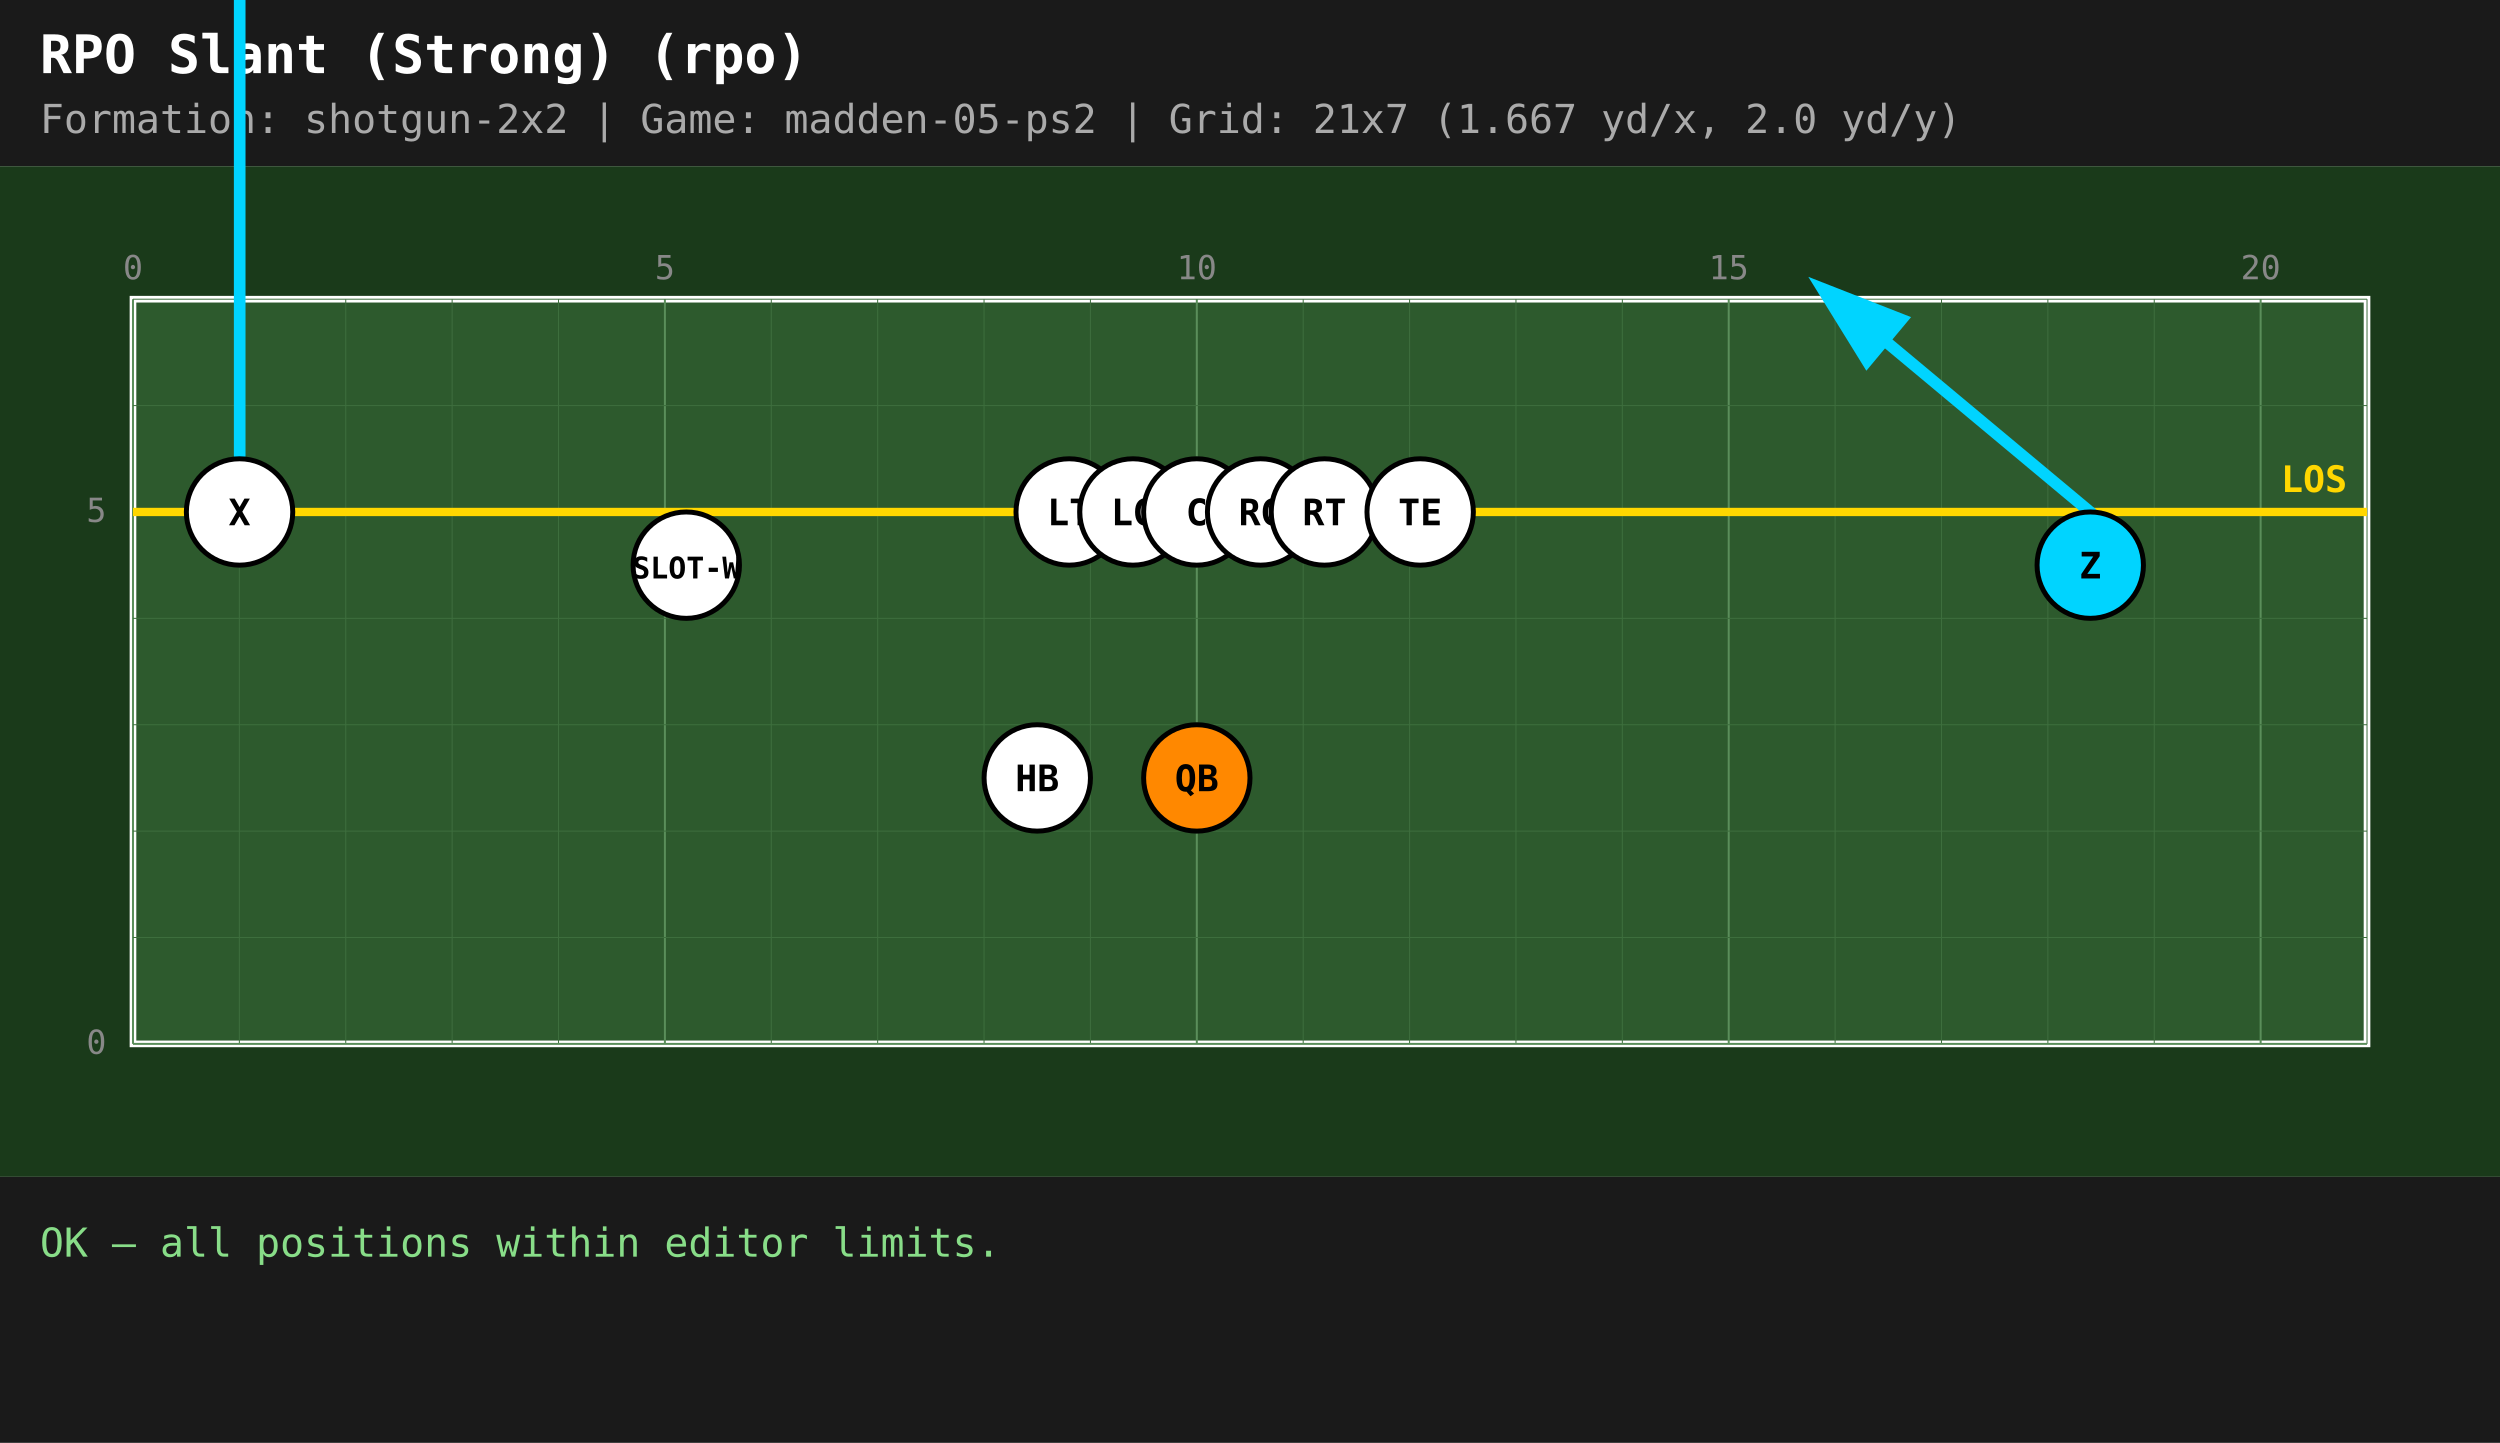
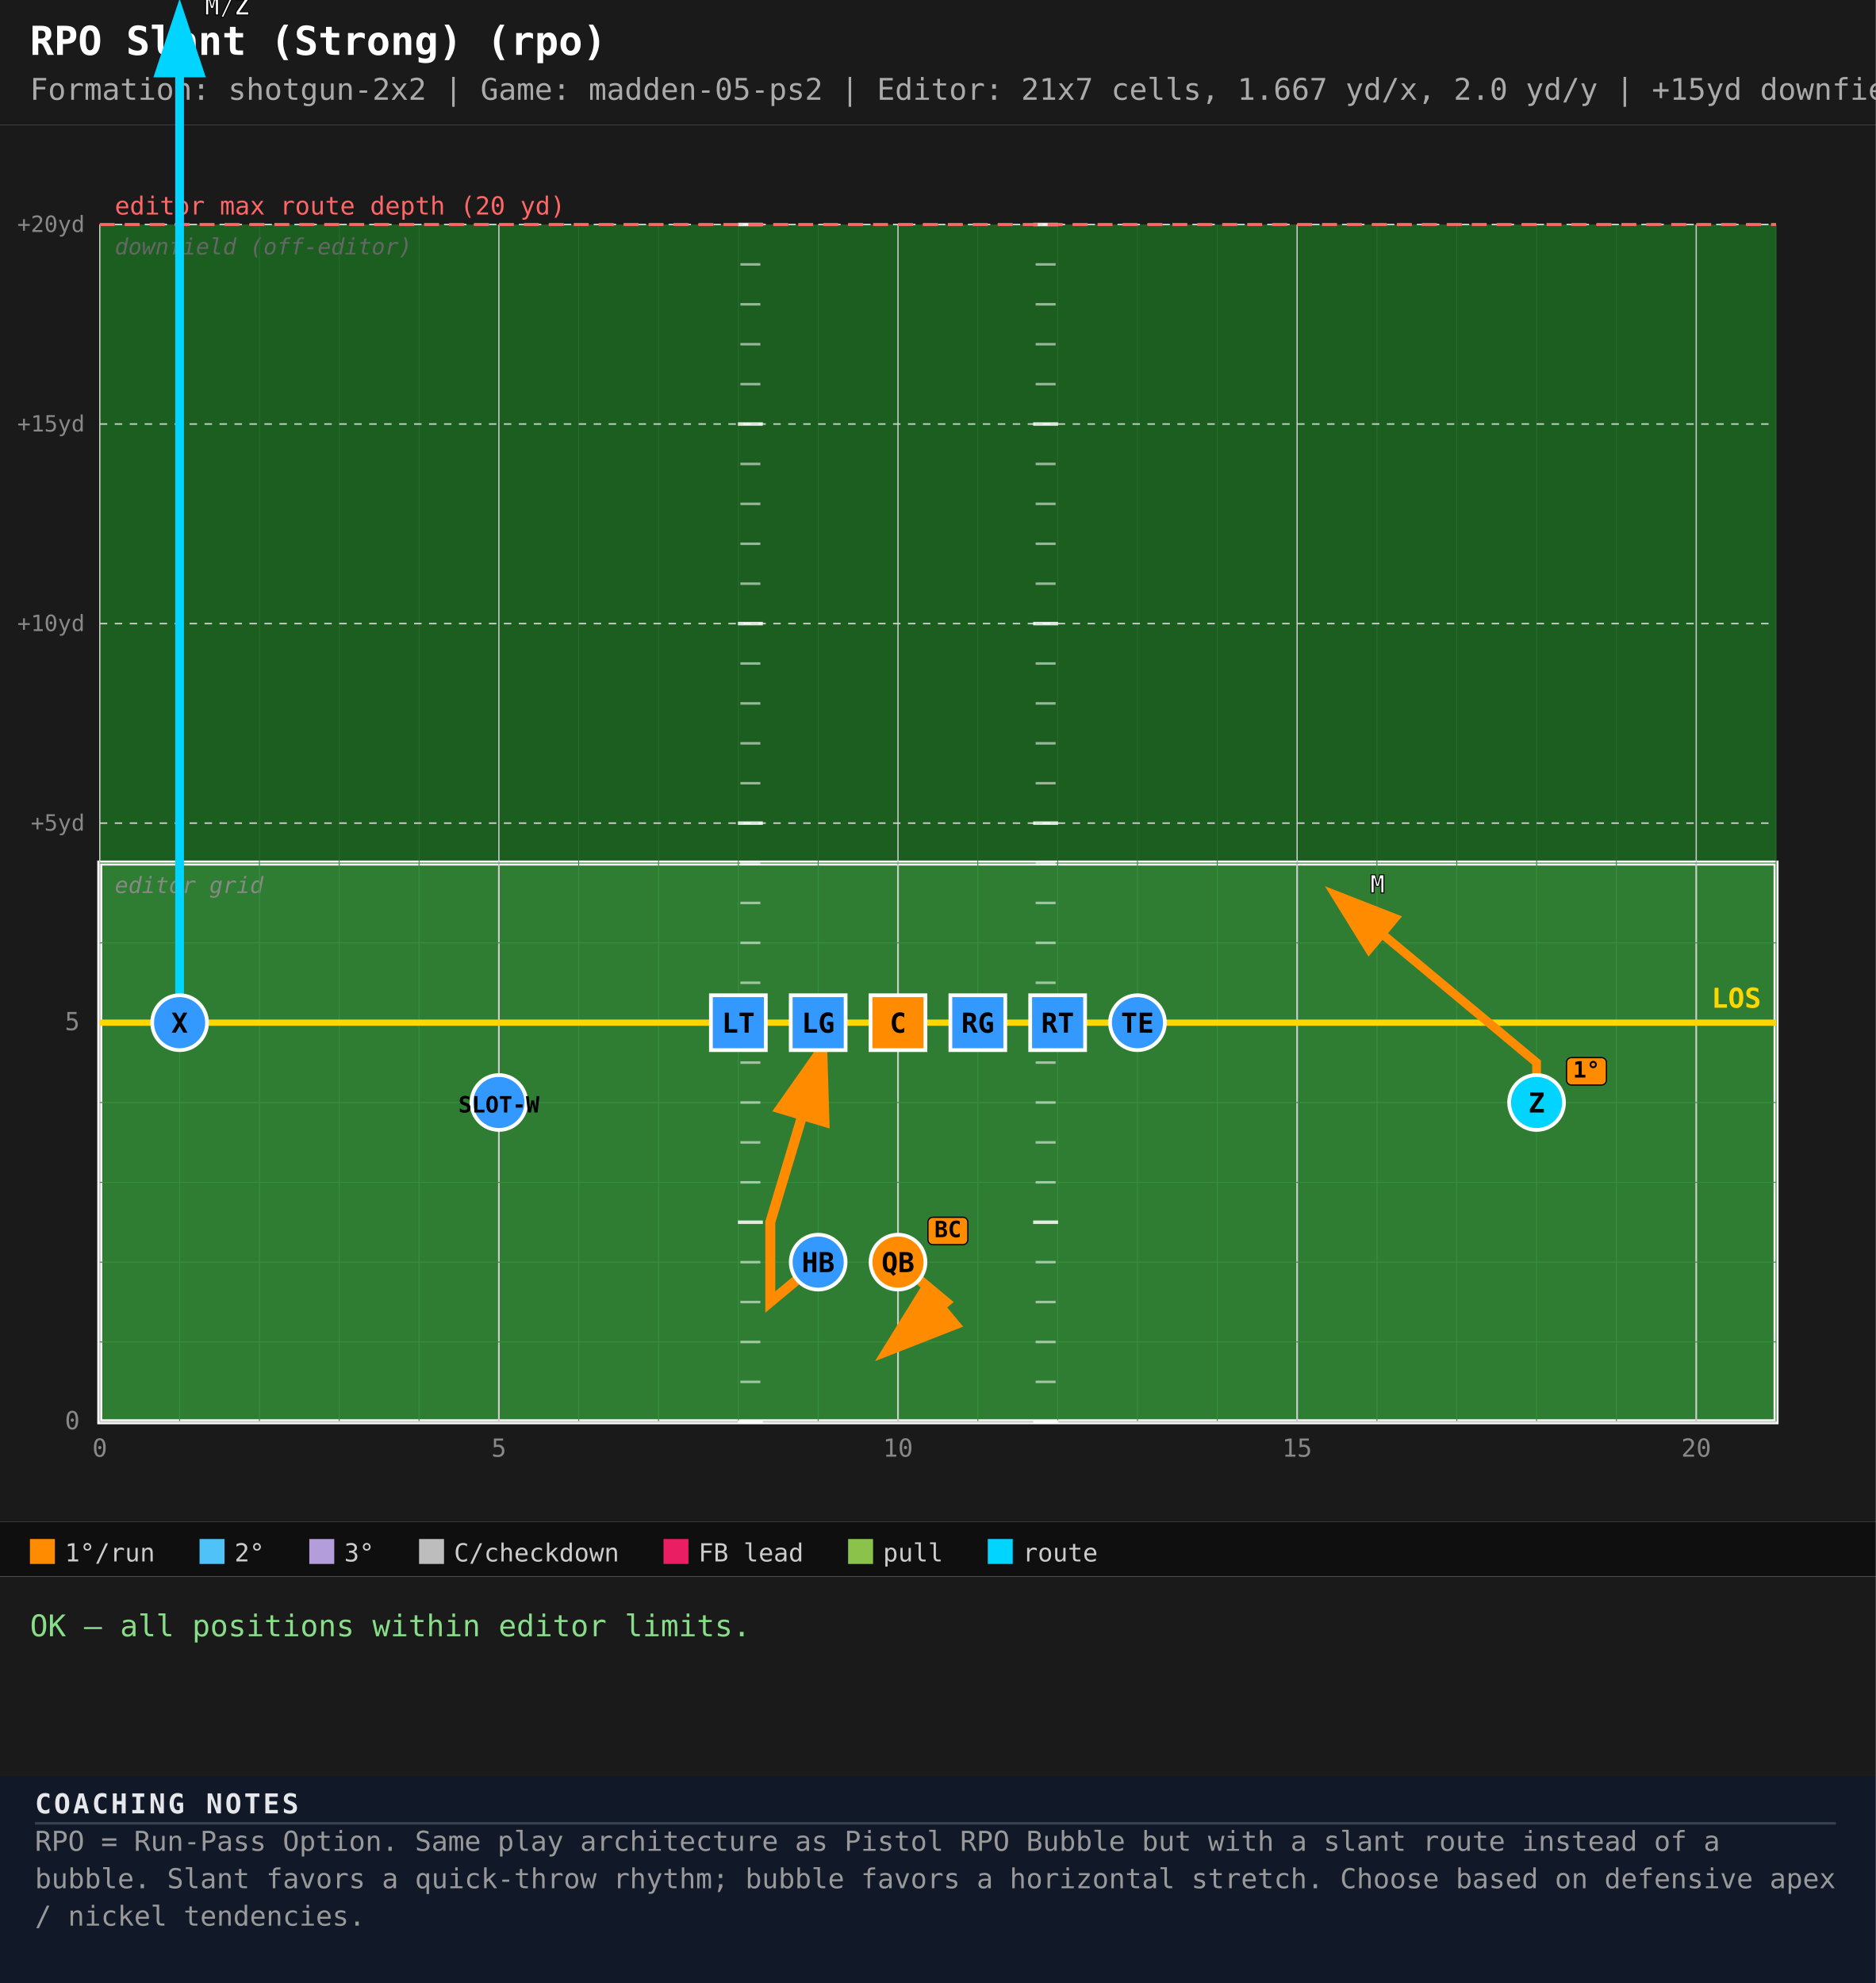
- <svg xmlns="http://www.w3.org/2000/svg" width="752" height="434" viewBox="0 0 752 434" font-family="monospace">
+ <svg xmlns="http://www.w3.org/2000/svg" width="752" height="795" viewBox="0 0 752 795" font-family="monospace">
  <defs>
    <marker id="arrow" markerWidth="10" markerHeight="10" refX="6" refY="3" orient="auto" markerUnits="strokeWidth">
      <path d="M0,0 L0,6 L9,3 z" fill="#00d4ff" />
    </marker>
+     <marker id="arrow-primary" markerWidth="10" markerHeight="10" refX="6" refY="3" orient="auto" markerUnits="strokeWidth">
+       <path d="M0,0 L0,6 L9,3 z" fill="#ff8c00" />
+     </marker>
+     <marker id="arrow-secondary" markerWidth="10" markerHeight="10" refX="6" refY="3" orient="auto" markerUnits="strokeWidth">
+       <path d="M0,0 L0,6 L9,3 z" fill="#4fc3f7" />
+     </marker>
+     <marker id="arrow-tertiary" markerWidth="10" markerHeight="10" refX="6" refY="3" orient="auto" markerUnits="strokeWidth">
+       <path d="M0,0 L0,6 L9,3 z" fill="#b39ddb" />
+     </marker>
+     <marker id="arrow-checkdown" markerWidth="10" markerHeight="10" refX="6" refY="3" orient="auto" markerUnits="strokeWidth">
+       <path d="M0,0 L0,6 L9,3 z" fill="#bdbdbd" />
+     </marker>
+     <marker id="arrow-fake" markerWidth="10" markerHeight="10" refX="6" refY="3" orient="auto" markerUnits="strokeWidth">
+       <path d="M0,0 L0,6 L9,3 z" fill="#888" />
+     </marker>
+     <marker id="arrow-fb" markerWidth="10" markerHeight="10" refX="6" refY="3" orient="auto" markerUnits="strokeWidth">
+       <path d="M0,0 L0,6 L9,3 z" fill="#e91e63" />
+     </marker>
+     <marker id="arrow-pull" markerWidth="10" markerHeight="10" refX="6" refY="3" orient="auto" markerUnits="strokeWidth">
+       <path d="M0,0 L0,6 L9,3 z" fill="#8bc34a" />
+     </marker>
+     <marker id="arrow-passblock" markerWidth="10" markerHeight="10" refX="6" refY="3" orient="auto" markerUnits="strokeWidth">
+       <path d="M0,0 L0,6 L9,3 z" fill="#90a4ae" />
+     </marker>
+     <marker id="arrow-rush" markerWidth="10" markerHeight="10" refX="6" refY="3" orient="auto" markerUnits="strokeWidth">
+       <path d="M0,0 L0,6 L9,3 z" fill="#ff5252" />
+     </marker>
+     <marker id="arrow-zone" markerWidth="10" markerHeight="10" refX="6" refY="3" orient="auto" markerUnits="strokeWidth">
+       <path d="M0,0 L0,6 L9,3 z" fill="#ff8a80" />
+     </marker>
+     <marker id="arrow-man" markerWidth="10" markerHeight="10" refX="6" refY="3" orient="auto" markerUnits="strokeWidth">
+       <path d="M0,0 L0,6 L9,3 z" fill="#f48fb1" />
+     </marker>
  </defs>
  <rect x="0" y="0" width="752" height="50" fill="#1a1a1a" />
  <text x="12" y="22" font-size="16" fill="white" font-weight="bold">RPO Slant (Strong) (rpo)</text>
-   <text x="12" y="40" font-size="12" fill="#aaa">Formation: shotgun-2x2 | Game: madden-05-ps2 | Grid: 21x7 (1.667 yd/x, 2.0 yd/y)</text>
+   <text x="12" y="40" font-size="12" fill="#aaa">Formation: shotgun-2x2 | Game: madden-05-ps2 | Editor: 21x7 cells, 1.667 yd/x, 2.0 yd/y | +15yd downfield (short) | show: both</text>
  <g transform="translate(0,50)">
-     <rect x="0" y="0" width="752" height="304" fill="#1a3a1a" />
-     <rect x="40" y="40" width="672" height="224" fill="#2d5a2d" stroke="white" stroke-width="2" />
-     <line x1="40" y1="40" x2="40" y2="264" stroke="#5a8e5a" stroke-width="0.6" />
-     <line x1="72" y1="40" x2="72" y2="264" stroke="#3d6e3d" stroke-width="0.3" />
-     <line x1="104" y1="40" x2="104" y2="264" stroke="#3d6e3d" stroke-width="0.3" />
-     <line x1="136" y1="40" x2="136" y2="264" stroke="#3d6e3d" stroke-width="0.3" />
-     <line x1="168" y1="40" x2="168" y2="264" stroke="#3d6e3d" stroke-width="0.3" />
-     <line x1="200" y1="40" x2="200" y2="264" stroke="#5a8e5a" stroke-width="0.6" />
-     <line x1="232" y1="40" x2="232" y2="264" stroke="#3d6e3d" stroke-width="0.3" />
-     <line x1="264" y1="40" x2="264" y2="264" stroke="#3d6e3d" stroke-width="0.3" />
-     <line x1="296" y1="40" x2="296" y2="264" stroke="#3d6e3d" stroke-width="0.3" />
-     <line x1="328" y1="40" x2="328" y2="264" stroke="#3d6e3d" stroke-width="0.3" />
-     <line x1="360" y1="40" x2="360" y2="264" stroke="#5a8e5a" stroke-width="0.6" />
-     <line x1="392" y1="40" x2="392" y2="264" stroke="#3d6e3d" stroke-width="0.3" />
-     <line x1="424" y1="40" x2="424" y2="264" stroke="#3d6e3d" stroke-width="0.3" />
-     <line x1="456" y1="40" x2="456" y2="264" stroke="#3d6e3d" stroke-width="0.3" />
-     <line x1="488" y1="40" x2="488" y2="264" stroke="#3d6e3d" stroke-width="0.3" />
-     <line x1="520" y1="40" x2="520" y2="264" stroke="#5a8e5a" stroke-width="0.6" />
-     <line x1="552" y1="40" x2="552" y2="264" stroke="#3d6e3d" stroke-width="0.3" />
-     <line x1="584" y1="40" x2="584" y2="264" stroke="#3d6e3d" stroke-width="0.3" />
-     <line x1="616" y1="40" x2="616" y2="264" stroke="#3d6e3d" stroke-width="0.3" />
-     <line x1="648" y1="40" x2="648" y2="264" stroke="#3d6e3d" stroke-width="0.3" />
-     <line x1="680" y1="40" x2="680" y2="264" stroke="#5a8e5a" stroke-width="0.6" />
-     <line x1="712" y1="40" x2="712" y2="264" stroke="#3d6e3d" stroke-width="0.3" />
-     <line x1="40" y1="264" x2="712" y2="264" stroke="#5a8e5a" stroke-width="0.6" />
-     <line x1="40" y1="232" x2="712" y2="232" stroke="#3d6e3d" stroke-width="0.3" />
-     <line x1="40" y1="200" x2="712" y2="200" stroke="#3d6e3d" stroke-width="0.3" />
-     <line x1="40" y1="168" x2="712" y2="168" stroke="#3d6e3d" stroke-width="0.3" />
-     <line x1="40" y1="136" x2="712" y2="136" stroke="#3d6e3d" stroke-width="0.3" />
-     <line x1="40" y1="104" x2="712" y2="104" stroke="#5a8e5a" stroke-width="0.6" />
-     <line x1="40" y1="72" x2="712" y2="72" stroke="#3d6e3d" stroke-width="0.3" />
-     <line x1="40" y1="40" x2="712" y2="40" stroke="#3d6e3d" stroke-width="0.3" />
-     <text x="40" y="34" text-anchor="middle" font-size="10" fill="#888">0</text>
-     <text x="200" y="34" text-anchor="middle" font-size="10" fill="#888">5</text>
-     <text x="360" y="34" text-anchor="middle" font-size="10" fill="#888">10</text>
-     <text x="520" y="34" text-anchor="middle" font-size="10" fill="#888">15</text>
-     <text x="680" y="34" text-anchor="middle" font-size="10" fill="#888">20</text>
-     <text x="32" y="267" text-anchor="end" font-size="10" fill="#888">0</text>
-     <text x="32" y="107" text-anchor="end" font-size="10" fill="#888">5</text>
-     <line x1="40" y1="104" x2="712" y2="104" stroke="#ffd700" stroke-width="2.5" />
-     <text x="706" y="98" text-anchor="end" font-size="11" fill="#ffd700" font-weight="bold">LOS</text>
-     <polyline points="72.1,104.0 72.1,-296.0" fill="none" stroke="#00d4ff" stroke-width="3.5" marker-end="url(#arrow)" />
-     <polyline points="628.7,120.0 628.7,104.0 552.0,40.0" fill="none" stroke="#00d4ff" stroke-width="3.5" marker-end="url(#arrow)" />
-     <circle cx="321.608" cy="104.0" r="16" fill="white" stroke="black" stroke-width="1.5" />
-     <text x="321.608" y="108.0" text-anchor="middle" font-size="11" fill="black" font-weight="bold">LT</text>
-     <circle cx="340.804" cy="104.0" r="16" fill="white" stroke="black" stroke-width="1.5" />
-     <text x="340.804" y="108.0" text-anchor="middle" font-size="11" fill="black" font-weight="bold">LG</text>
-     <circle cx="360.0" cy="104.0" r="16" fill="white" stroke="black" stroke-width="1.5" />
-     <text x="360.0" y="108.0" text-anchor="middle" font-size="11" fill="black" font-weight="bold">C</text>
-     <circle cx="379.196" cy="104.0" r="16" fill="white" stroke="black" stroke-width="1.5" />
-     <text x="379.196" y="108.0" text-anchor="middle" font-size="11" fill="black" font-weight="bold">RG</text>
-     <circle cx="398.392" cy="104.0" r="16" fill="white" stroke="black" stroke-width="1.5" />
-     <text x="398.392" y="108.0" text-anchor="middle" font-size="11" fill="black" font-weight="bold">RT</text>
-     <circle cx="427.187" cy="104.0" r="16" fill="white" stroke="black" stroke-width="1.5" />
-     <text x="427.187" y="108.0" text-anchor="middle" font-size="11" fill="black" font-weight="bold">TE</text>
-     <circle cx="72.058" cy="104.0" r="16" fill="white" stroke="black" stroke-width="1.5" />
-     <text x="72.058" y="108.0" text-anchor="middle" font-size="11" fill="black" font-weight="bold">X</text>
-     <circle cx="206.431" cy="120.0" r="16" fill="white" stroke="black" stroke-width="1.5" />
-     <text x="206.431" y="124.0" text-anchor="middle" font-size="9" fill="black" font-weight="bold">SLOT-W</text>
-     <circle cx="628.746" cy="120.0" r="16" fill="#00d4ff" stroke="black" stroke-width="1.5" />
-     <text x="628.746" y="124.0" text-anchor="middle" font-size="11" fill="black" font-weight="bold">Z</text>
-     <circle cx="360.0" cy="184.0" r="16" fill="#ff8800" stroke="black" stroke-width="1.5" />
-     <text x="360.0" y="188.0" text-anchor="middle" font-size="11" fill="black" font-weight="bold">QB</text>
-     <circle cx="312.01" cy="184.0" r="16" fill="white" stroke="black" stroke-width="1.5" />
-     <text x="312.01" y="188.0" text-anchor="middle" font-size="11" fill="black" font-weight="bold">HB</text>
+     <rect x="0" y="0" width="752" height="560" fill="#1a1a1a" />
+     <rect x="40" y="40" width="672" height="256" fill="#1b5e20" />
+     <text x="46" y="52" font-size="9" fill="#666" font-style="italic">downfield (off-editor)</text>
+     <rect x="40" y="296" width="672" height="224" fill="#2e7d32" stroke="#ffffff" stroke-width="2" />
+     <text x="46" y="308" font-size="9" fill="#888" font-style="italic">editor grid</text>
+     <line x1="40" y1="40" x2="40" y2="296" stroke="#cccccc" stroke-width="0.5" />
+     <line x1="40" y1="296" x2="40" y2="520" stroke="#cccccc" stroke-width="0.7" />
+     <line x1="72" y1="40" x2="72" y2="296" stroke="#2e6b34" stroke-width="0.3" />
+     <line x1="72" y1="296" x2="72" y2="520" stroke="#388e3c" stroke-width="0.4" />
+     <line x1="104" y1="40" x2="104" y2="296" stroke="#2e6b34" stroke-width="0.3" />
+     <line x1="104" y1="296" x2="104" y2="520" stroke="#388e3c" stroke-width="0.4" />
+     <line x1="136" y1="40" x2="136" y2="296" stroke="#2e6b34" stroke-width="0.3" />
+     <line x1="136" y1="296" x2="136" y2="520" stroke="#388e3c" stroke-width="0.4" />
+     <line x1="168" y1="40" x2="168" y2="296" stroke="#2e6b34" stroke-width="0.3" />
+     <line x1="168" y1="296" x2="168" y2="520" stroke="#388e3c" stroke-width="0.4" />
+     <line x1="200" y1="40" x2="200" y2="296" stroke="#cccccc" stroke-width="0.5" />
+     <line x1="200" y1="296" x2="200" y2="520" stroke="#cccccc" stroke-width="0.7" />
+     <line x1="232" y1="40" x2="232" y2="296" stroke="#2e6b34" stroke-width="0.3" />
+     <line x1="232" y1="296" x2="232" y2="520" stroke="#388e3c" stroke-width="0.4" />
+     <line x1="264" y1="40" x2="264" y2="296" stroke="#2e6b34" stroke-width="0.3" />
+     <line x1="264" y1="296" x2="264" y2="520" stroke="#388e3c" stroke-width="0.4" />
+     <line x1="296" y1="40" x2="296" y2="296" stroke="#2e6b34" stroke-width="0.3" />
+     <line x1="296" y1="296" x2="296" y2="520" stroke="#388e3c" stroke-width="0.4" />
+     <line x1="328" y1="40" x2="328" y2="296" stroke="#2e6b34" stroke-width="0.3" />
+     <line x1="328" y1="296" x2="328" y2="520" stroke="#388e3c" stroke-width="0.4" />
+     <line x1="360" y1="40" x2="360" y2="296" stroke="#cccccc" stroke-width="0.5" />
+     <line x1="360" y1="296" x2="360" y2="520" stroke="#cccccc" stroke-width="0.7" />
+     <line x1="392" y1="40" x2="392" y2="296" stroke="#2e6b34" stroke-width="0.3" />
+     <line x1="392" y1="296" x2="392" y2="520" stroke="#388e3c" stroke-width="0.4" />
+     <line x1="424" y1="40" x2="424" y2="296" stroke="#2e6b34" stroke-width="0.3" />
+     <line x1="424" y1="296" x2="424" y2="520" stroke="#388e3c" stroke-width="0.4" />
+     <line x1="456" y1="40" x2="456" y2="296" stroke="#2e6b34" stroke-width="0.3" />
+     <line x1="456" y1="296" x2="456" y2="520" stroke="#388e3c" stroke-width="0.4" />
+     <line x1="488" y1="40" x2="488" y2="296" stroke="#2e6b34" stroke-width="0.3" />
+     <line x1="488" y1="296" x2="488" y2="520" stroke="#388e3c" stroke-width="0.4" />
+     <line x1="520" y1="40" x2="520" y2="296" stroke="#cccccc" stroke-width="0.5" />
+     <line x1="520" y1="296" x2="520" y2="520" stroke="#cccccc" stroke-width="0.7" />
+     <line x1="552" y1="40" x2="552" y2="296" stroke="#2e6b34" stroke-width="0.3" />
+     <line x1="552" y1="296" x2="552" y2="520" stroke="#388e3c" stroke-width="0.4" />
+     <line x1="584" y1="40" x2="584" y2="296" stroke="#2e6b34" stroke-width="0.3" />
+     <line x1="584" y1="296" x2="584" y2="520" stroke="#388e3c" stroke-width="0.4" />
+     <line x1="616" y1="40" x2="616" y2="296" stroke="#2e6b34" stroke-width="0.3" />
+     <line x1="616" y1="296" x2="616" y2="520" stroke="#388e3c" stroke-width="0.4" />
+     <line x1="648" y1="40" x2="648" y2="296" stroke="#2e6b34" stroke-width="0.3" />
+     <line x1="648" y1="296" x2="648" y2="520" stroke="#388e3c" stroke-width="0.4" />
+     <line x1="680" y1="40" x2="680" y2="296" stroke="#cccccc" stroke-width="0.5" />
+     <line x1="680" y1="296" x2="680" y2="520" stroke="#cccccc" stroke-width="0.7" />
+     <line x1="712" y1="40" x2="712" y2="296" stroke="#2e6b34" stroke-width="0.3" />
+     <line x1="712" y1="296" x2="712" y2="520" stroke="#388e3c" stroke-width="0.4" />
+     <line x1="40" y1="280.0" x2="712" y2="280.0" stroke="#cfcfcf" stroke-width="0.6" stroke-dasharray="3,3" />
+     <text x="34" y="283.0" text-anchor="end" font-size="9" fill="#888">+5yd</text>
+     <line x1="40" y1="200.0" x2="712" y2="200.0" stroke="#cfcfcf" stroke-width="0.6" stroke-dasharray="3,3" />
+     <text x="34" y="203.0" text-anchor="end" font-size="9" fill="#888">+10yd</text>
+     <line x1="40" y1="120.0" x2="712" y2="120.0" stroke="#cfcfcf" stroke-width="0.6" stroke-dasharray="3,3" />
+     <text x="34" y="123.0" text-anchor="end" font-size="9" fill="#888">+15yd</text>
+     <line x1="40" y1="40.0" x2="712" y2="40.0" stroke="#cfcfcf" stroke-width="0.6" stroke-dasharray="3,3" />
+     <text x="34" y="43.0" text-anchor="end" font-size="9" fill="#888">+20yd</text>
+     <line x1="40" y1="520" x2="712" y2="520" stroke="#cccccc" stroke-width="0.7" />
+     <line x1="40" y1="488" x2="712" y2="488" stroke="#388e3c" stroke-width="0.4" />
+     <line x1="40" y1="456" x2="712" y2="456" stroke="#388e3c" stroke-width="0.4" />
+     <line x1="40" y1="424" x2="712" y2="424" stroke="#388e3c" stroke-width="0.4" />
+     <line x1="40" y1="392" x2="712" y2="392" stroke="#388e3c" stroke-width="0.4" />
+     <line x1="40" y1="360" x2="712" y2="360" stroke="#cccccc" stroke-width="0.7" />
+     <line x1="40" y1="328" x2="712" y2="328" stroke="#388e3c" stroke-width="0.4" />
+     <line x1="40" y1="296" x2="712" y2="296" stroke="#388e3c" stroke-width="0.4" />
+     <text x="40" y="534" text-anchor="middle" font-size="10" fill="#888">0</text>
+     <text x="200" y="534" text-anchor="middle" font-size="10" fill="#888">5</text>
+     <text x="360" y="534" text-anchor="middle" font-size="10" fill="#888">10</text>
+     <text x="520" y="534" text-anchor="middle" font-size="10" fill="#888">15</text>
+     <text x="680" y="534" text-anchor="middle" font-size="10" fill="#888">20</text>
+     <text x="32" y="523" text-anchor="end" font-size="10" fill="#888">0</text>
+     <text x="32" y="363" text-anchor="end" font-size="10" fill="#888">5</text>
+     <line x1="295.818" y1="520.0" x2="305.818" y2="520.0" stroke="#ffffff" stroke-width="1.4" stroke-opacity="0.85" />
+     <line x1="296.818" y1="504.0" x2="304.818" y2="504.0" stroke="#ffffff" stroke-width="1.0" stroke-opacity="0.55" />
+     <line x1="296.818" y1="488.0" x2="304.818" y2="488.0" stroke="#ffffff" stroke-width="1.0" stroke-opacity="0.55" />
+     <line x1="296.818" y1="472.0" x2="304.818" y2="472.0" stroke="#ffffff" stroke-width="1.0" stroke-opacity="0.55" />
+     <line x1="296.818" y1="456.0" x2="304.818" y2="456.0" stroke="#ffffff" stroke-width="1.0" stroke-opacity="0.55" />
+     <line x1="295.818" y1="440.0" x2="305.818" y2="440.0" stroke="#ffffff" stroke-width="1.4" stroke-opacity="0.85" />
+     <line x1="296.818" y1="424.0" x2="304.818" y2="424.0" stroke="#ffffff" stroke-width="1.0" stroke-opacity="0.55" />
+     <line x1="296.818" y1="408.0" x2="304.818" y2="408.0" stroke="#ffffff" stroke-width="1.0" stroke-opacity="0.55" />
+     <line x1="296.818" y1="392.0" x2="304.818" y2="392.0" stroke="#ffffff" stroke-width="1.0" stroke-opacity="0.55" />
+     <line x1="296.818" y1="376.0" x2="304.818" y2="376.0" stroke="#ffffff" stroke-width="1.0" stroke-opacity="0.55" />
+     <line x1="295.818" y1="360.0" x2="305.818" y2="360.0" stroke="#ffffff" stroke-width="1.4" stroke-opacity="0.85" />
+     <line x1="296.818" y1="344.0" x2="304.818" y2="344.0" stroke="#ffffff" stroke-width="1.0" stroke-opacity="0.55" />
+     <line x1="296.818" y1="328.0" x2="304.818" y2="328.0" stroke="#ffffff" stroke-width="1.0" stroke-opacity="0.55" />
+     <line x1="296.818" y1="312.0" x2="304.818" y2="312.0" stroke="#ffffff" stroke-width="1.0" stroke-opacity="0.55" />
+     <line x1="296.818" y1="296.0" x2="304.818" y2="296.0" stroke="#ffffff" stroke-width="1.0" stroke-opacity="0.55" />
+     <line x1="295.818" y1="280.0" x2="305.818" y2="280.0" stroke="#ffffff" stroke-width="1.4" stroke-opacity="0.85" />
+     <line x1="296.818" y1="264.0" x2="304.818" y2="264.0" stroke="#ffffff" stroke-width="1.0" stroke-opacity="0.55" />
+     <line x1="296.818" y1="248.0" x2="304.818" y2="248.0" stroke="#ffffff" stroke-width="1.0" stroke-opacity="0.55" />
+     <line x1="296.818" y1="232.0" x2="304.818" y2="232.0" stroke="#ffffff" stroke-width="1.0" stroke-opacity="0.55" />
+     <line x1="296.818" y1="216.0" x2="304.818" y2="216.0" stroke="#ffffff" stroke-width="1.0" stroke-opacity="0.55" />
+     <line x1="295.818" y1="200.0" x2="305.818" y2="200.0" stroke="#ffffff" stroke-width="1.4" stroke-opacity="0.85" />
+     <line x1="296.818" y1="184.0" x2="304.818" y2="184.0" stroke="#ffffff" stroke-width="1.0" stroke-opacity="0.55" />
+     <line x1="296.818" y1="168.0" x2="304.818" y2="168.0" stroke="#ffffff" stroke-width="1.0" stroke-opacity="0.55" />
+     <line x1="296.818" y1="152.0" x2="304.818" y2="152.0" stroke="#ffffff" stroke-width="1.0" stroke-opacity="0.55" />
+     <line x1="296.818" y1="136.0" x2="304.818" y2="136.0" stroke="#ffffff" stroke-width="1.0" stroke-opacity="0.55" />
+     <line x1="295.818" y1="120.0" x2="305.818" y2="120.0" stroke="#ffffff" stroke-width="1.4" stroke-opacity="0.85" />
+     <line x1="296.818" y1="104.0" x2="304.818" y2="104.0" stroke="#ffffff" stroke-width="1.0" stroke-opacity="0.55" />
+     <line x1="296.818" y1="88.0" x2="304.818" y2="88.0" stroke="#ffffff" stroke-width="1.0" stroke-opacity="0.55" />
+     <line x1="296.818" y1="72.0" x2="304.818" y2="72.0" stroke="#ffffff" stroke-width="1.0" stroke-opacity="0.55" />
+     <line x1="296.818" y1="56.0" x2="304.818" y2="56.0" stroke="#ffffff" stroke-width="1.0" stroke-opacity="0.55" />
+     <line x1="295.818" y1="40.0" x2="305.818" y2="40.0" stroke="#ffffff" stroke-width="1.4" stroke-opacity="0.85" />
+     <line x1="414.182" y1="520.0" x2="424.182" y2="520.0" stroke="#ffffff" stroke-width="1.4" stroke-opacity="0.85" />
+     <line x1="415.182" y1="504.0" x2="423.182" y2="504.0" stroke="#ffffff" stroke-width="1.0" stroke-opacity="0.55" />
+     <line x1="415.182" y1="488.0" x2="423.182" y2="488.0" stroke="#ffffff" stroke-width="1.0" stroke-opacity="0.55" />
+     <line x1="415.182" y1="472.0" x2="423.182" y2="472.0" stroke="#ffffff" stroke-width="1.0" stroke-opacity="0.55" />
+     <line x1="415.182" y1="456.0" x2="423.182" y2="456.0" stroke="#ffffff" stroke-width="1.0" stroke-opacity="0.55" />
+     <line x1="414.182" y1="440.0" x2="424.182" y2="440.0" stroke="#ffffff" stroke-width="1.4" stroke-opacity="0.85" />
+     <line x1="415.182" y1="424.0" x2="423.182" y2="424.0" stroke="#ffffff" stroke-width="1.0" stroke-opacity="0.55" />
+     <line x1="415.182" y1="408.0" x2="423.182" y2="408.0" stroke="#ffffff" stroke-width="1.0" stroke-opacity="0.55" />
+     <line x1="415.182" y1="392.0" x2="423.182" y2="392.0" stroke="#ffffff" stroke-width="1.0" stroke-opacity="0.55" />
+     <line x1="415.182" y1="376.0" x2="423.182" y2="376.0" stroke="#ffffff" stroke-width="1.0" stroke-opacity="0.55" />
+     <line x1="414.182" y1="360.0" x2="424.182" y2="360.0" stroke="#ffffff" stroke-width="1.4" stroke-opacity="0.85" />
+     <line x1="415.182" y1="344.0" x2="423.182" y2="344.0" stroke="#ffffff" stroke-width="1.0" stroke-opacity="0.55" />
+     <line x1="415.182" y1="328.0" x2="423.182" y2="328.0" stroke="#ffffff" stroke-width="1.0" stroke-opacity="0.55" />
+     <line x1="415.182" y1="312.0" x2="423.182" y2="312.0" stroke="#ffffff" stroke-width="1.0" stroke-opacity="0.55" />
+     <line x1="415.182" y1="296.0" x2="423.182" y2="296.0" stroke="#ffffff" stroke-width="1.0" stroke-opacity="0.55" />
+     <line x1="414.182" y1="280.0" x2="424.182" y2="280.0" stroke="#ffffff" stroke-width="1.4" stroke-opacity="0.85" />
+     <line x1="415.182" y1="264.0" x2="423.182" y2="264.0" stroke="#ffffff" stroke-width="1.0" stroke-opacity="0.55" />
+     <line x1="415.182" y1="248.0" x2="423.182" y2="248.0" stroke="#ffffff" stroke-width="1.0" stroke-opacity="0.55" />
+     <line x1="415.182" y1="232.0" x2="423.182" y2="232.0" stroke="#ffffff" stroke-width="1.0" stroke-opacity="0.55" />
+     <line x1="415.182" y1="216.0" x2="423.182" y2="216.0" stroke="#ffffff" stroke-width="1.0" stroke-opacity="0.55" />
+     <line x1="414.182" y1="200.0" x2="424.182" y2="200.0" stroke="#ffffff" stroke-width="1.4" stroke-opacity="0.85" />
+     <line x1="415.182" y1="184.0" x2="423.182" y2="184.0" stroke="#ffffff" stroke-width="1.0" stroke-opacity="0.55" />
+     <line x1="415.182" y1="168.0" x2="423.182" y2="168.0" stroke="#ffffff" stroke-width="1.0" stroke-opacity="0.55" />
+     <line x1="415.182" y1="152.0" x2="423.182" y2="152.0" stroke="#ffffff" stroke-width="1.0" stroke-opacity="0.55" />
+     <line x1="415.182" y1="136.0" x2="423.182" y2="136.0" stroke="#ffffff" stroke-width="1.0" stroke-opacity="0.55" />
+     <line x1="414.182" y1="120.0" x2="424.182" y2="120.0" stroke="#ffffff" stroke-width="1.4" stroke-opacity="0.85" />
+     <line x1="415.182" y1="104.0" x2="423.182" y2="104.0" stroke="#ffffff" stroke-width="1.0" stroke-opacity="0.55" />
+     <line x1="415.182" y1="88.0" x2="423.182" y2="88.0" stroke="#ffffff" stroke-width="1.0" stroke-opacity="0.55" />
+     <line x1="415.182" y1="72.0" x2="423.182" y2="72.0" stroke="#ffffff" stroke-width="1.0" stroke-opacity="0.55" />
+     <line x1="415.182" y1="56.0" x2="423.182" y2="56.0" stroke="#ffffff" stroke-width="1.0" stroke-opacity="0.55" />
+     <line x1="414.182" y1="40.0" x2="424.182" y2="40.0" stroke="#ffffff" stroke-width="1.4" stroke-opacity="0.85" />
+     <line x1="40" y1="360" x2="712" y2="360" stroke="#ffd700" stroke-width="2.5" />
+     <text x="706" y="354" text-anchor="end" font-size="11" fill="#ffd700" font-weight="bold">LOS</text>
+     <line x1="40" y1="40.0" x2="712" y2="40.0" stroke="#ff6666" stroke-width="1.2" stroke-dasharray="6,4" />
+     <text x="46" y="36.0" font-size="10" fill="#ff6666">editor max route depth (20 yd)</text>
+     <polyline points="72.0,360.0 72.0,-40.0" fill="none" stroke="#00d4ff" stroke-width="3.5" marker-end="url(#arrow)" />
+     <text x="82.0" y="-44.0" font-size="10" fill="white" font-weight="bold" stroke="black" stroke-width="0.4">M/Z</text>
+     <polyline points="616.0,392.0 616.0,376.0 539.2,312.0" fill="none" stroke="#ff8c00" stroke-width="3.5" marker-end="url(#arrow-primary)" />
+     <text x="549.215" y="308.0" font-size="10" fill="white" font-weight="bold" stroke="black" stroke-width="0.4">M</text>
+     <polyline points="360.0,456.0 379.2,472.0 360.0,488.0" fill="none" stroke="#ff8c00" stroke-width="4.0" marker-end="url(#arrow-primary)" />
+     <polyline points="328.0,456.0 308.8,472.0 308.8,440.0 328.0,376.0" fill="none" stroke="#ff8c00" stroke-width="4.0" marker-end="url(#arrow-primary)" />
+     <rect x="285.0" y="349.0" width="22" height="22" fill="#3399ff" stroke="white" stroke-width="1.5" />
+     <text x="296" y="364" text-anchor="middle" font-size="11" fill="black" font-weight="bold">LT</text>
+     <rect x="317.0" y="349.0" width="22" height="22" fill="#3399ff" stroke="white" stroke-width="1.5" />
+     <text x="328" y="364" text-anchor="middle" font-size="11" fill="black" font-weight="bold">LG</text>
+     <rect x="349.0" y="349.0" width="22" height="22" fill="#ff8c00" stroke="white" stroke-width="1.5" />
+     <text x="360" y="364" text-anchor="middle" font-size="11" fill="black" font-weight="bold">C</text>
+     <rect x="381.0" y="349.0" width="22" height="22" fill="#3399ff" stroke="white" stroke-width="1.5" />
+     <text x="392" y="364" text-anchor="middle" font-size="11" fill="black" font-weight="bold">RG</text>
+     <rect x="413.0" y="349.0" width="22" height="22" fill="#3399ff" stroke="white" stroke-width="1.5" />
+     <text x="424" y="364" text-anchor="middle" font-size="11" fill="black" font-weight="bold">RT</text>
+     <circle cx="456" cy="360" r="11.0" fill="#3399ff" stroke="white" stroke-width="1.5" />
+     <text x="456" y="364" text-anchor="middle" font-size="11" fill="black" font-weight="bold">TE</text>
+     <circle cx="72" cy="360" r="11.0" fill="#3399ff" stroke="white" stroke-width="1.5" />
+     <text x="72" y="364" text-anchor="middle" font-size="11" fill="black" font-weight="bold">X</text>
+     <circle cx="200" cy="392" r="11.0" fill="#3399ff" stroke="white" stroke-width="1.5" />
+     <text x="200" y="396" text-anchor="middle" font-size="9" fill="black" font-weight="bold">SLOT-W</text>
+     <circle cx="616" cy="392" r="11.0" fill="#00d4ff" stroke="white" stroke-width="1.5" />
+     <text x="616" y="396" text-anchor="middle" font-size="11" fill="black" font-weight="bold">Z</text>
+     <rect x="628.0" y="374.0" width="16" height="11" fill="#ff8c00" stroke="black" stroke-width="0.5" rx="2" />
+     <text x="636.0" y="382.0" text-anchor="middle" font-size="9" fill="black" font-weight="bold">1°</text>
+     <circle cx="360" cy="456" r="11.0" fill="#ff8c00" stroke="white" stroke-width="1.5" />
+     <text x="360" y="460" text-anchor="middle" font-size="11" fill="black" font-weight="bold">QB</text>
+     <rect x="372.0" y="438.0" width="16" height="11" fill="#ff8c00" stroke="black" stroke-width="0.5" rx="2" />
+     <text x="380.0" y="446.0" text-anchor="middle" font-size="9" fill="black" font-weight="bold">BC</text>
+     <circle cx="328" cy="456" r="11.0" fill="#3399ff" stroke="white" stroke-width="1.5" />
+     <text x="328" y="460" text-anchor="middle" font-size="11" fill="black" font-weight="bold">HB</text>
  </g>
-   <rect x="0" y="354" width="752" height="80" fill="#1a1a1a" />
-   <text x="12" y="378" font-size="12" fill="#88dd88">OK — all positions within editor limits.</text>
+   <rect x="0" y="610" width="752" height="22" fill="#0f0f0f" />
+   <rect x="12" y="617" width="10" height="10" fill="#ff8c00" />
+   <text x="26" y="626" font-size="10" fill="#ccc">1°/run</text>
+   <rect x="80" y="617" width="10" height="10" fill="#4fc3f7" />
+   <text x="94" y="626" font-size="10" fill="#ccc">2°</text>
+   <rect x="124" y="617" width="10" height="10" fill="#b39ddb" />
+   <text x="138" y="626" font-size="10" fill="#ccc">3°</text>
+   <rect x="168" y="617" width="10" height="10" fill="#bdbdbd" />
+   <text x="182" y="626" font-size="10" fill="#ccc">C/checkdown</text>
+   <rect x="266" y="617" width="10" height="10" fill="#e91e63" />
+   <text x="280" y="626" font-size="10" fill="#ccc">FB lead</text>
+   <rect x="340" y="617" width="10" height="10" fill="#8bc34a" />
+   <text x="354" y="626" font-size="10" fill="#ccc">pull</text>
+   <rect x="396" y="617" width="10" height="10" fill="#00d4ff" />
+   <text x="410" y="626" font-size="10" fill="#ccc">route</text>
+   <rect x="0" y="632" width="752" height="80" fill="#1a1a1a" />
+   <text x="12" y="656" font-size="12" fill="#88dd88">OK — all positions within editor limits.</text>
+   <rect x="0" y="712" width="752" height="83" fill="#111827" />
+   <text x="14" y="727" font-size="11" fill="#e5e7eb" font-weight="bold" letter-spacing="1">COACHING NOTES</text>
+   <line x1="14" y1="731" x2="736" y2="731" stroke="#374151" stroke-width="1" />
+   <text x="14" y="742" font-size="11" fill="#999999">RPO = Run-Pass Option. Same play architecture as Pistol RPO Bubble but with a slant route instead of a</text>
+   <text x="14" y="757" font-size="11" fill="#999999">bubble. Slant favors a quick-throw rhythm; bubble favors a horizontal stretch. Choose based on defensive apex</text>
+   <text x="14" y="772" font-size="11" fill="#999999">/ nickel tendencies.</text>
</svg>
